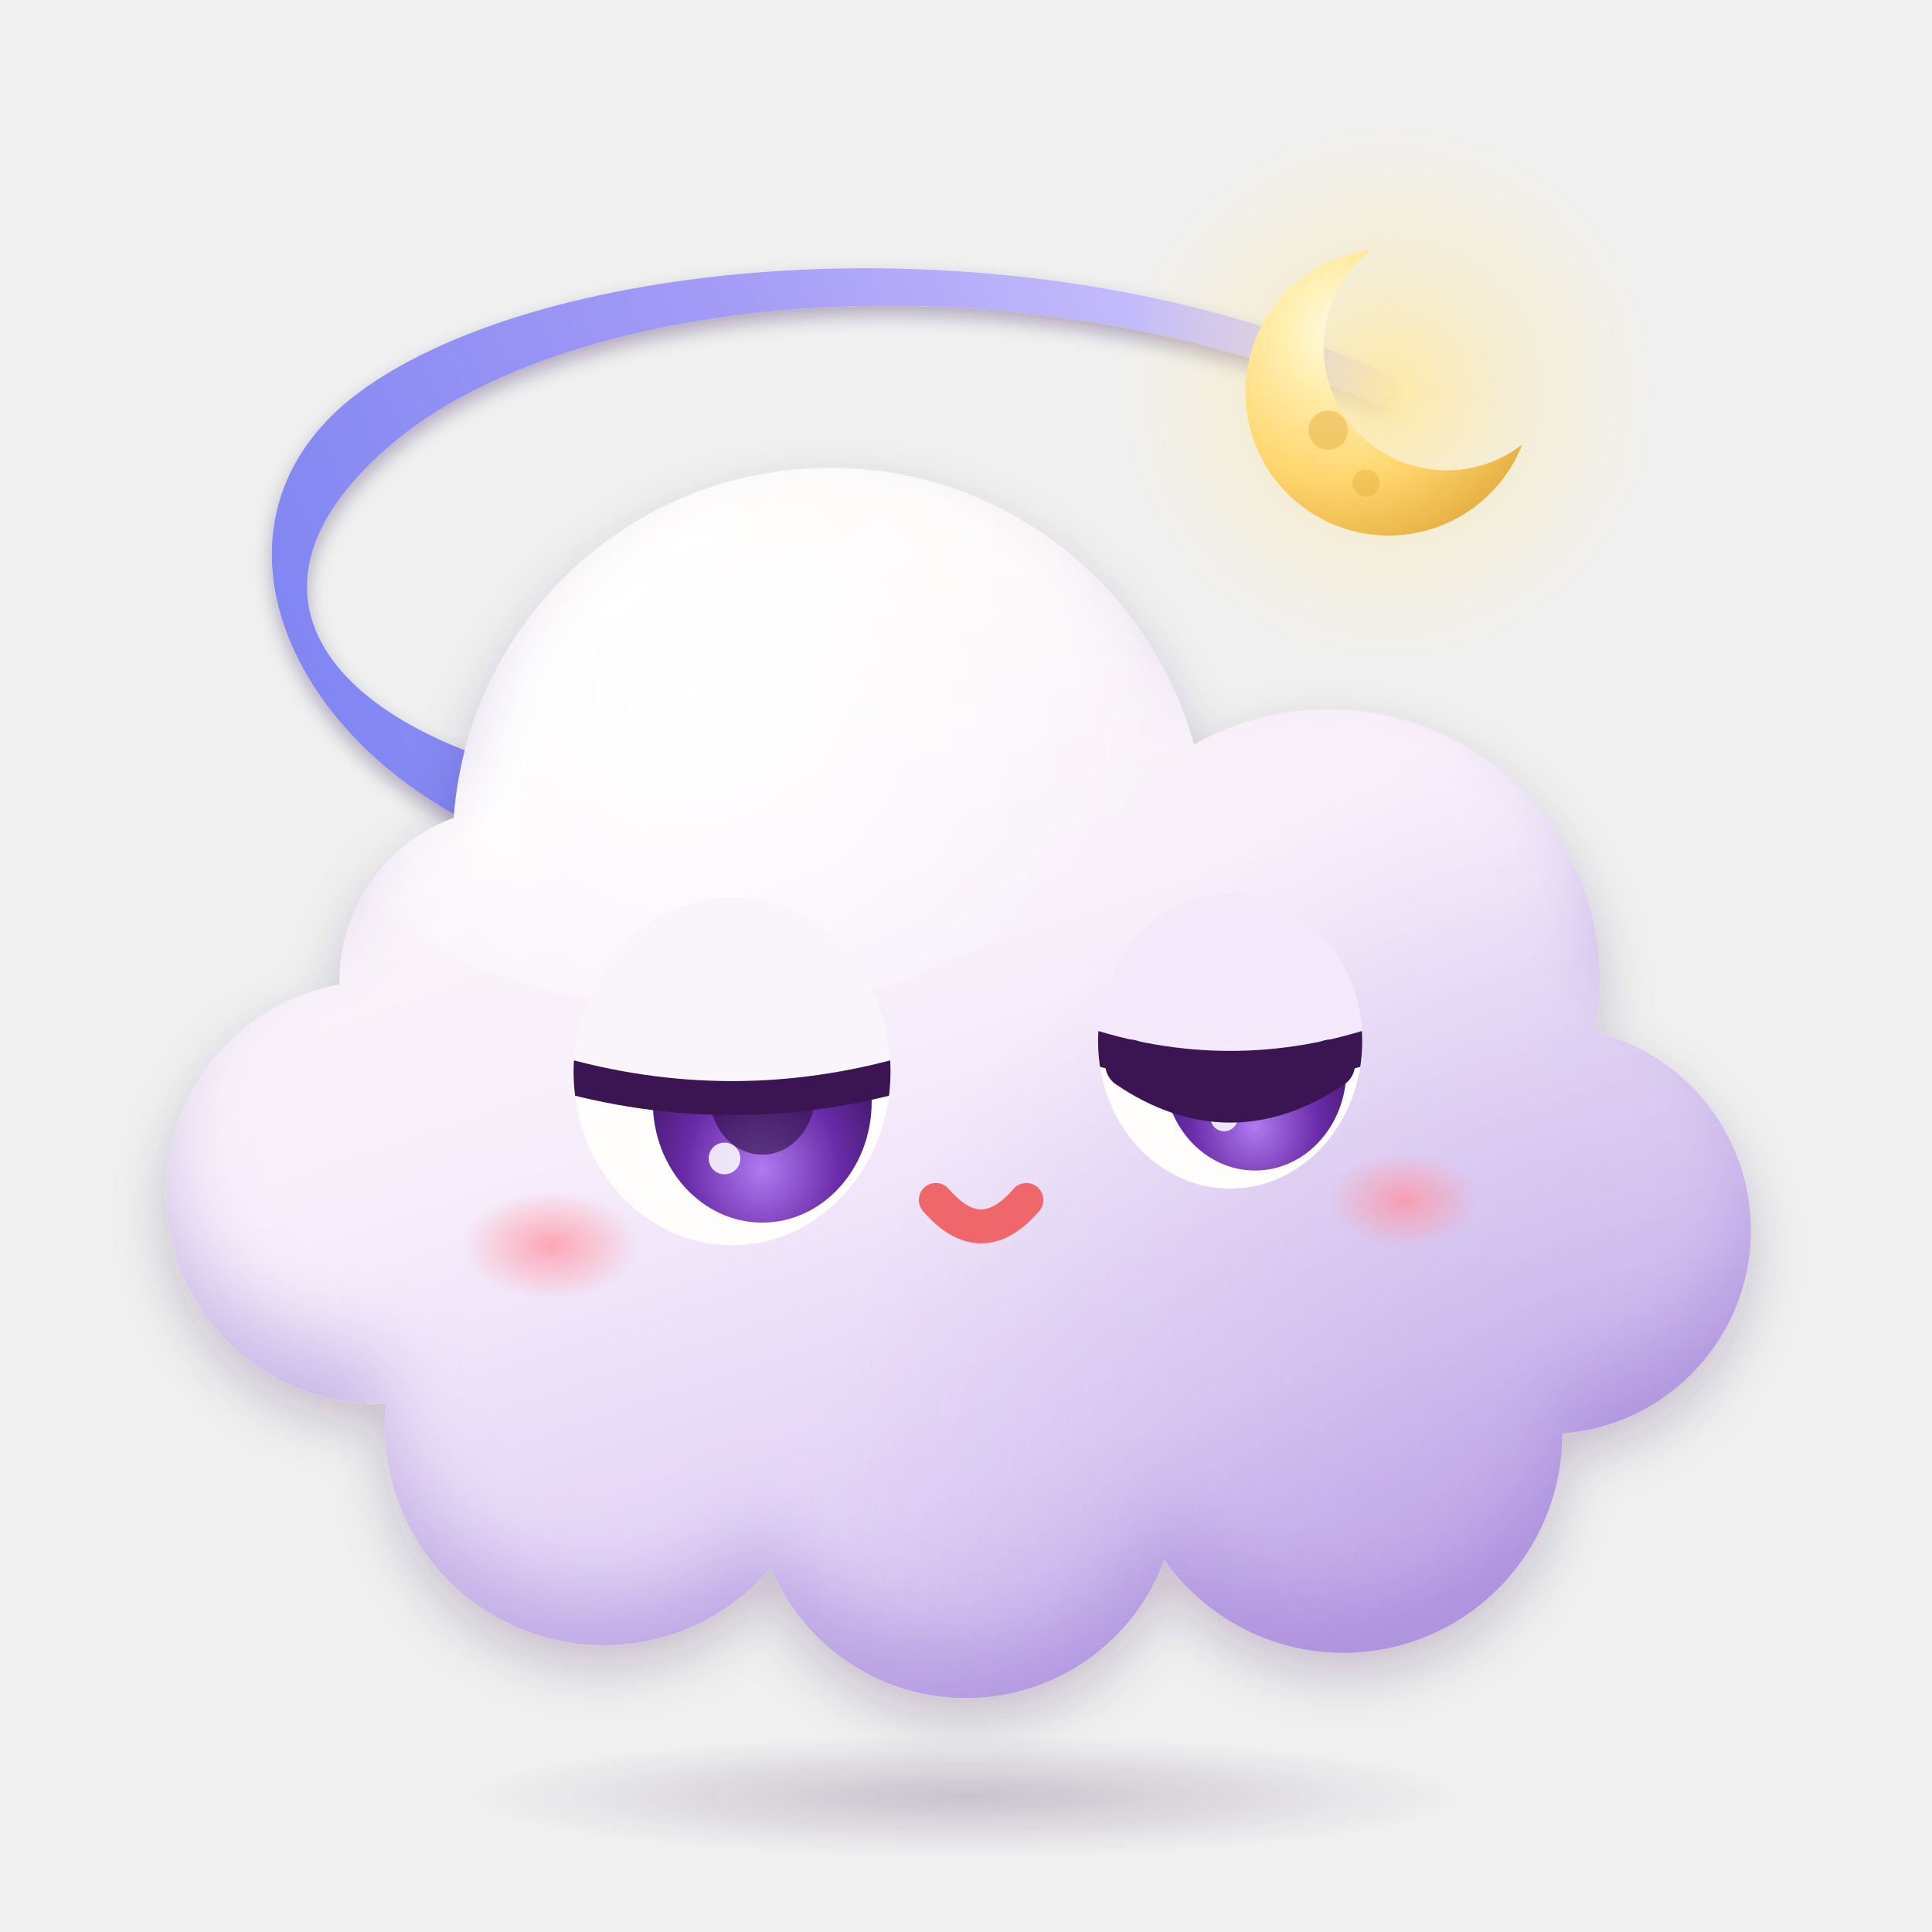
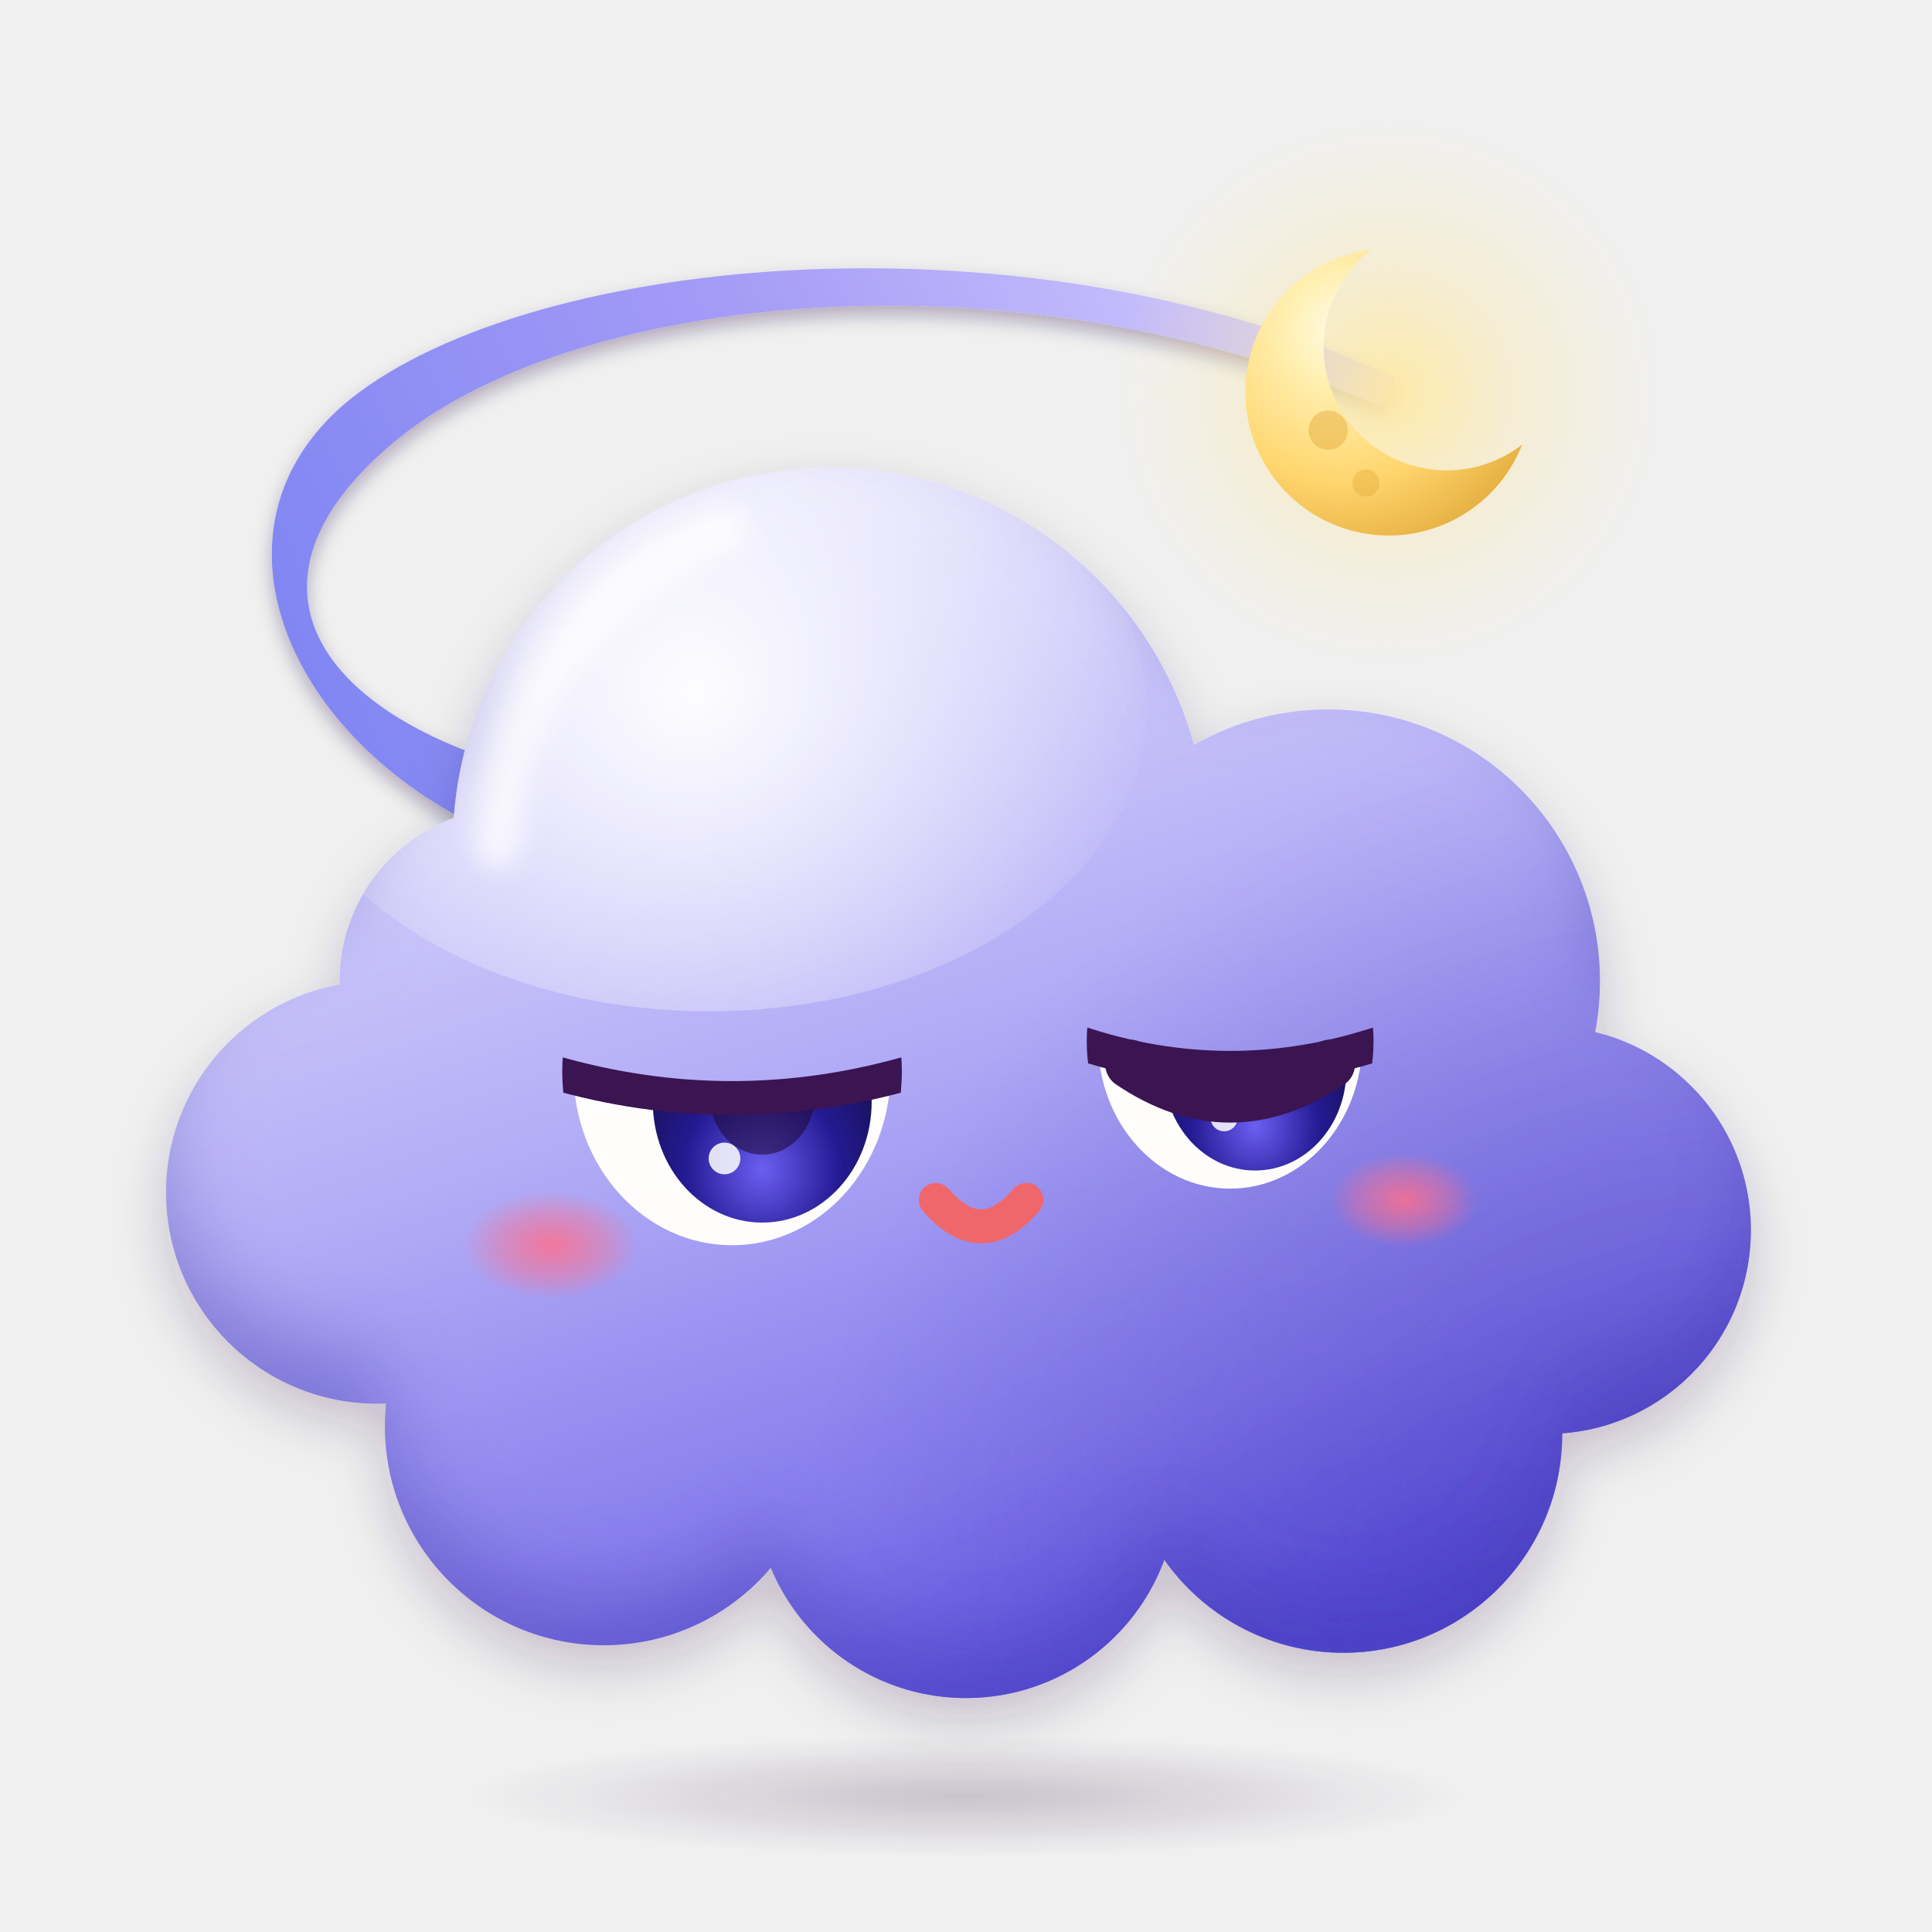
<svg xmlns="http://www.w3.org/2000/svg" viewBox="0 0 256 256" role="img" aria-labelledby="kcTitle">
  <style>
    .float{transform-origin:128px 200px;animation:kfloat 4s cubic-bezier(.45,0,.55,1) infinite}
    @keyframes kfloat{0%{transform:translate(0px,0px)}50%{transform:translate(0px,-4px)}100%{transform:translate(0px,0px)}}
    .groundB{transform-origin:128px 238px;animation:kgroundB 4s cubic-bezier(.45,0,.55,1) infinite}
    @keyframes kgroundB{0%{opacity:1;transform:scale(1,1)}50%{opacity:0.82;transform:scale(0.94,0.94)}100%{opacity:1;transform:scale(1,1)}}
    .hop{animation:khop 8s cubic-bezier(.45,0,.55,1) infinite}
    @keyframes khop{0%{transform:translate(0px,0px)}26.25%{transform:translate(0px,0px)}35%{transform:translate(0px,0px)}43.75%{transform:translate(0px,0px)}52.5%{transform:translate(0px,0px)}56.25%{transform:translate(0px,2px)}57%{transform:translate(0px,3px);animation-timing-function:cubic-bezier(.2,.75,.35,1)}58.75%{transform:translate(0px,-10px);animation-timing-function:cubic-bezier(.6,0,.85,.45)}61%{transform:translate(0px,0px);animation-timing-function:cubic-bezier(.2,.75,.35,1)}63.125%{transform:translate(0px,0px)}82.5%{transform:translate(0px,0px)}87.5%{transform:translate(0px,0px)}92.25%{transform:translate(0px,0px)}100%{transform:translate(0px,0px)}}
    .squash{transform-origin:128px 226px;animation:ksquash 8s cubic-bezier(.45,0,.55,1) infinite}
    @keyframes ksquash{0%{transform:scale(1,1)}26.25%{transform:scale(1,1)}35%{transform:scale(1.03,0.97)}43.75%{transform:scale(1,1)}52.5%{transform:scale(1.03,0.97)}56.25%{transform:scale(1.04,0.96)}57%{transform:scale(1.04,0.96);animation-timing-function:cubic-bezier(.2,.75,.35,1)}58.75%{transform:scale(0.95,1.07);animation-timing-function:cubic-bezier(.6,0,.85,.45)}61%{transform:scale(1.05,0.95);animation-timing-function:cubic-bezier(.2,.75,.35,1)}63.125%{transform:scale(1,1)}82.5%{transform:scale(1,1)}87.5%{transform:scale(0.97,1.05)}92.25%{transform:scale(1,1)}100%{transform:scale(1,1)}}
    .groundA{transform-origin:128px 238px;animation:kgroundA 8s cubic-bezier(.45,0,.55,1) infinite}
    @keyframes kgroundA{0%{opacity:1;transform:scale(1,1)}26.25%{opacity:1;transform:scale(1,1)}35%{opacity:1;transform:scale(1.03,1.03)}43.75%{opacity:1;transform:scale(1,1)}52.5%{opacity:1;transform:scale(1.03,1.03)}56.25%{opacity:1;transform:scale(1.04,1.04)}57%{opacity:1;transform:scale(1.04,1.04);animation-timing-function:cubic-bezier(.2,.75,.35,1)}58.75%{opacity:0.817;transform:scale(0.893,0.893);animation-timing-function:cubic-bezier(.6,0,.85,.45)}61%{opacity:1;transform:scale(1.05,1.05);animation-timing-function:cubic-bezier(.2,.75,.35,1)}63.125%{opacity:1;transform:scale(1,1)}82.5%{opacity:1;transform:scale(1,1)}87.5%{opacity:1;transform:scale(0.97,0.97)}92.25%{opacity:1;transform:scale(1,1)}100%{opacity:1;transform:scale(1,1)}}
    .tilt{transform-origin:128px 160px;animation:ktilt 8s cubic-bezier(.45,0,.55,1) infinite}
    @keyframes ktilt{0%{transform:rotate(0deg)}12.5%{transform:rotate(0deg)}26.25%{transform:rotate(7deg)}52.5%{transform:rotate(7deg)}55.625%{transform:rotate(9.5deg)}57%{transform:rotate(9deg)}59%{transform:rotate(-3deg)}62.5%{transform:rotate(0deg)}82.5%{transform:rotate(0deg)}87.5%{transform:rotate(-4deg)}93.75%{transform:rotate(0deg)}100%{transform:rotate(0deg)}}
    .orbGlow{transform-origin:184px 52px;animation:korbGlow 8s cubic-bezier(.45,0,.55,1) infinite}
    @keyframes korbGlow{0%{opacity:0.5;transform:scale(1,1)}26.25%{opacity:0.35;transform:scale(0.9,0.9)}56.25%{opacity:0.3;transform:scale(0.88,0.88)}57.75%{opacity:1;transform:scale(1.4,1.4)}65%{opacity:0.55;transform:scale(1,1)}81.25%{opacity:0.5;transform:scale(1,1)}100%{opacity:0.5;transform:scale(1,1)}}
    .orbBall{transform-origin:184px 52px;animation:korbBall 8s cubic-bezier(.45,0,.55,1) infinite}
    @keyframes korbBall{0%{transform:rotate(0deg) scale(1,1)}26.25%{transform:rotate(0deg) scale(1,1)}40%{transform:rotate(-12deg) scale(1,1)}56.25%{transform:rotate(-8deg) scale(1,1)}57.75%{transform:rotate(6deg) scale(1.15,1.15)}60%{transform:rotate(0deg) scale(1,1)}100%{transform:rotate(0deg) scale(1,1)}}
    .z0{transform-origin:212px 114px;animation:kz0 8s linear infinite}
    @keyframes kz0{0%{opacity:0;transform:translate(0px,0px) scale(0.5,0.5)}28.75%{opacity:0;transform:translate(0px,0px) scale(0.5,0.5)}32.5%{opacity:1;transform:translate(3.2px,-11.6px) scale(0.63,0.63)}41.875%{opacity:1;transform:translate(11.2px,-40.6px) scale(0.955,0.955)}47.5%{opacity:0;transform:translate(16px,-58px) scale(1.15,1.15)}100%{opacity:0;transform:translate(0px,0px) scale(0.5,0.5)}}
    .z1{transform-origin:217px 110px;animation:kz1 8s linear infinite}
    @keyframes kz1{0%{opacity:0;transform:translate(0px,0px) scale(0.5,0.5)}35.625%{opacity:0;transform:translate(0px,0px) scale(0.5,0.5)}39.375%{opacity:1;transform:translate(3.2px,-11.6px) scale(0.63,0.63)}48.75%{opacity:1;transform:translate(11.2px,-40.6px) scale(0.955,0.955)}54.375%{opacity:0;transform:translate(16px,-58px) scale(1.15,1.15)}100%{opacity:0;transform:translate(0px,0px) scale(0.5,0.5)}}
    .z2{transform-origin:222px 106px;animation:kz2 8s linear infinite}
    @keyframes kz2{0%{opacity:0;transform:translate(0px,0px) scale(0.5,0.5)}42.5%{opacity:0;transform:translate(0px,0px) scale(0.5,0.5)}46.25%{opacity:1;transform:translate(3.2px,-11.6px) scale(0.63,0.63)}55.625%{opacity:1;transform:translate(11.2px,-40.6px) scale(0.955,0.955)}61.25%{opacity:0;transform:translate(16px,-58px) scale(1.15,1.15)}100%{opacity:0;transform:translate(0px,0px) scale(0.5,0.5)}}
    .lidL{animation:klidL 8s cubic-bezier(.45,0,.55,1) infinite}
    @keyframes klidL{0%{transform:translate(0px,23px)}11.25%{transform:translate(0px,25.3px)}20%{transform:translate(0px,33.1px)}25.625%{transform:translate(0px,39.1px)}26.5%{transform:translate(0px,46px)}56.875%{transform:translate(0px,46px)}57.5%{transform:translate(0px,0px)}65%{transform:translate(0px,0px)}67%{transform:translate(0px,10.1px)}67.875%{transform:translate(0px,46px)}69%{transform:translate(0px,11.5px)}76.25%{transform:translate(0px,13.8px)}81.875%{transform:translate(0px,23px)}100%{transform:translate(0px,23px)}}
+     .lidLP{animation:klidLP 8s cubic-bezier(.45,0,.55,1) infinite}
+     @keyframes klidLP{0%{transform:translate(0px,-23px)}11.25%{transform:translate(0px,-25.3px)}20%{transform:translate(0px,-33.1px)}25.625%{transform:translate(0px,-39.1px)}26.5%{transform:translate(0px,-46px)}56.875%{transform:translate(0px,-46px)}57.5%{transform:translate(0px,0px)}65%{transform:translate(0px,0px)}67%{transform:translate(0px,-10.1px)}67.875%{transform:translate(0px,-46px)}69%{transform:translate(0px,-11.5px)}76.25%{transform:translate(0px,-13.8px)}81.875%{transform:translate(0px,-23px)}100%{transform:translate(0px,-23px)}}
    .lidR{animation:klidR 8s cubic-bezier(.45,0,.55,1) infinite}
    @keyframes klidR{0%{transform:translate(0px,19.5px)}11.25%{transform:translate(0px,21.5px)}20%{transform:translate(0px,28.1px)}25.625%{transform:translate(0px,33.1px)}26.5%{transform:translate(0px,39px)}56.875%{transform:translate(0px,39px)}57.5%{transform:translate(0px,0px)}65%{transform:translate(0px,0px)}67%{transform:translate(0px,8.6px)}67.875%{transform:translate(0px,39px)}69%{transform:translate(0px,9.8px)}76.25%{transform:translate(0px,11.7px)}81.875%{transform:translate(0px,19.5px)}100%{transform:translate(0px,19.5px)}}
+     .lidRP{animation:klidRP 8s cubic-bezier(.45,0,.55,1) infinite}
+     @keyframes klidRP{0%{transform:translate(0px,-19.5px)}11.25%{transform:translate(0px,-21.5px)}20%{transform:translate(0px,-28.1px)}25.625%{transform:translate(0px,-33.1px)}26.5%{transform:translate(0px,-39px)}56.875%{transform:translate(0px,-39px)}57.5%{transform:translate(0px,0px)}65%{transform:translate(0px,0px)}67%{transform:translate(0px,-8.6px)}67.875%{transform:translate(0px,-39px)}69%{transform:translate(0px,-9.8px)}76.25%{transform:translate(0px,-11.7px)}81.875%{transform:translate(0px,-19.5px)}100%{transform:translate(0px,-19.5px)}}
    .eyeL{transform-origin:97px 142px;animation:keyeL 8s cubic-bezier(.45,0,.55,1) infinite}
    @keyframes keyeL{0%{opacity:1;transform:scale(1,1)}25.625%{opacity:1;transform:scale(1,1)}26.5%{opacity:0;transform:scale(1,1)}57.25%{opacity:0;transform:scale(1,1)}57.5%{opacity:1;transform:scale(1.15,1.15)}59.75%{opacity:1;transform:scale(1,1)}82.5%{opacity:1;transform:scale(1,1)}83.25%{opacity:0;transform:scale(1,1)}91.875%{opacity:0;transform:scale(1,1)}92.5%{opacity:1;transform:scale(1,1)}100%{opacity:1;transform:scale(1,1)}}
    .eyeR{transform-origin:163px 138px;animation:keyeR 8s cubic-bezier(.45,0,.55,1) infinite}
    @keyframes keyeR{0%{opacity:1;transform:scale(1,1)}25.625%{opacity:1;transform:scale(1,1)}26.5%{opacity:0;transform:scale(1,1)}57.25%{opacity:0;transform:scale(1,1)}57.5%{opacity:1;transform:scale(1.15,1.15)}59.75%{opacity:1;transform:scale(1,1)}82.5%{opacity:1;transform:scale(1,1)}83.25%{opacity:0;transform:scale(1,1)}91.875%{opacity:0;transform:scale(1,1)}92.5%{opacity:1;transform:scale(1,1)}100%{opacity:1;transform:scale(1,1)}}
    .shutL{animation:kshutL 8s cubic-bezier(.45,0,.55,1) infinite}
    @keyframes kshutL{0%{opacity:0}25.75%{opacity:0}26.5%{opacity:1}57%{opacity:1}57.5%{opacity:0}82.5%{opacity:0}83.25%{opacity:1}92%{opacity:1}92.5%{opacity:0}100%{opacity:0}}
    .shutR{animation:kshutR 8s cubic-bezier(.45,0,.55,1) infinite}
    @keyframes kshutR{0%{opacity:0}25.75%{opacity:0}26.5%{opacity:1}57%{opacity:1}57.5%{opacity:0}82.5%{opacity:0}83.25%{opacity:1}92%{opacity:1}92.5%{opacity:0}100%{opacity:0}}
    .iris{animation:kiris 8s cubic-bezier(.45,0,.55,1) infinite}
    @keyframes kiris{0%{transform:translate(0px,3px)}57.25%{transform:translate(0px,3px)}57.5%{transform:translate(0px,-1px)}60%{transform:translate(0px,-1px)}61.875%{transform:translate(-6px,0px)}64.375%{transform:translate(-6px,0px)}66.25%{transform:translate(5px,0px)}70%{transform:translate(5px,0px)}73.125%{transform:translate(0px,2px)}81.25%{transform:translate(0px,3px)}100%{transform:translate(0px,3px)}}
    .smile{transform-origin:130px 163px;animation:ksmile 8s cubic-bezier(.45,0,.55,1) infinite}
    @keyframes ksmile{0%{opacity:1;transform:scale(1,1)}26.875%{opacity:1;transform:scale(1,1)}27.875%{opacity:0;transform:scale(1,1)}65%{opacity:0;transform:scale(1,1)}66%{opacity:1;transform:scale(1,1)}81.875%{opacity:1;transform:scale(1,1)}82.875%{opacity:0;transform:scale(1,1)}92.5%{opacity:0;transform:scale(1,1)}93.5%{opacity:1;transform:scale(1,1)}100%{opacity:1;transform:scale(1,1)}}
    .snore{transform-origin:130px 163px;animation:ksnore 8s cubic-bezier(.45,0,.55,1) infinite}
    @keyframes ksnore{0%{opacity:0;transform:scale(1,1)}27.5%{opacity:0;transform:scale(1,1)}28.75%{opacity:1;transform:scale(1,1)}36.25%{opacity:1;transform:scale(1.3,1.3)}45%{opacity:1;transform:scale(0.9,0.9)}53.75%{opacity:1;transform:scale(1.25,1.25)}56.875%{opacity:1;transform:scale(1.25,1.25)}57.5%{opacity:0;transform:scale(1,1)}100%{opacity:0;transform:scale(1,1)}}
    .gasp{transform-origin:130px 164px;animation:kgasp 8s cubic-bezier(.45,0,.55,1) infinite}
    @keyframes kgasp{0%{opacity:0;transform:scale(0.4,0.4)}57.25%{opacity:0;transform:scale(0.4,0.4)}58%{opacity:1;transform:scale(1.1,1.1)}59.25%{opacity:1;transform:scale(1,1)}63.75%{opacity:1;transform:scale(1,1)}65%{opacity:0;transform:scale(0.4,0.4)}100%{opacity:0;transform:scale(0.4,0.4)}}
    .yawn{transform-origin:130px 162px;animation:kyawn 8s cubic-bezier(.45,0,.55,1) infinite}
    @keyframes kyawn{0%{opacity:0;transform:scale(0.6,0.3)}82.5%{opacity:0;transform:scale(0.6,0.3)}84.375%{opacity:1;transform:scale(0.9,0.7)}88.125%{opacity:1;transform:scale(1.05,1.15)}91.25%{opacity:1;transform:scale(1,1)}92.75%{opacity:0;transform:scale(0.6,0.3)}100%{opacity:0;transform:scale(0.6,0.3)}}
    .sweat{transform-origin:203px 100px;animation:ksweat 8s cubic-bezier(.45,0,.55,1) infinite}
    @keyframes ksweat{0%{opacity:0;transform:translate(0px,0px)}57.75%{opacity:0;transform:translate(0px,0px)}58.75%{opacity:1;transform:translate(0px,0px)}65%{opacity:1;transform:translate(0px,10px)}67.5%{opacity:0;transform:translate(0px,14px)}100%{opacity:0;transform:translate(0px,0px)}}
    @media (prefers-reduced-motion: reduce){*{animation:none!important}.moving{display:none}.still{display:inline}}
    .still{display:none}
  </style>
  <defs>
    <linearGradient id="kcBody" gradientUnits="userSpaceOnUse" x1="96" y1="62" x2="150" y2="226">
-       <stop offset="0" stop-color="#FFFCF8" />
-       <stop offset=".46" stop-color="#F7EEFB" />
-       <stop offset=".8" stop-color="#E2D2F6" />
-       <stop offset="1" stop-color="#C9B1EC" />
+       <stop offset="0" stop-color="#E4E2FD" />
+       <stop offset=".46" stop-color="#B2ACF6" />
+       <stop offset=".8" stop-color="#8379EC" />
+       <stop offset="1" stop-color="#594DE0" />
    </linearGradient>
    <radialGradient id="kcShade" gradientUnits="userSpaceOnUse" cx="226" cy="214" r="120">
-       <stop offset="0" stop-color="#A88BDB" stop-opacity=".5" />
-       <stop offset="1" stop-color="#A88BDB" stop-opacity="0" />
+       <stop offset="0" stop-color="#3E34B2" stop-opacity=".5" />
+       <stop offset="1" stop-color="#3E34B2" stop-opacity="0" />
    </radialGradient>
    <radialGradient id="kcSheen" gradientUnits="userSpaceOnUse" cx="92" cy="92" r="62">
      <stop offset="0" stop-color="#FFFFFF" stop-opacity=".95" />
      <stop offset="1" stop-color="#FFFFFF" stop-opacity="0" />
    </radialGradient>
    <radialGradient id="kcGround">
      <stop offset="0" stop-color="#2B0E42" stop-opacity=".2" />
      <stop offset="1" stop-color="#2B0E42" stop-opacity="0" />
    </radialGradient>
    <radialGradient id="kcCheek">
-       <stop offset="0" stop-color="#FF8F9E" stop-opacity=".75" />
-       <stop offset=".6" stop-color="#FF9AA6" stop-opacity=".35" />
-       <stop offset="1" stop-color="#FF9AA6" stop-opacity="0" />
+       <stop offset="0" stop-color="#FF6F8C" stop-opacity=".85" />
+       <stop offset=".6" stop-color="#FF6F8C" stop-opacity=".4" />
+       <stop offset="1" stop-color="#FF6F8C" stop-opacity="0" />
    </radialGradient>
    <linearGradient id="kcSclera" x1="0" y1="0" x2="0" y2="1">
-       <stop offset="0" stop-color="#E9DDF6" />
+       <stop offset="0" stop-color="#E4E2F8" />
      <stop offset=".38" stop-color="#FFFFFF" />
      <stop offset="1" stop-color="#FFFDFB" />
    </linearGradient>
    <radialGradient id="kcIris" cx=".5" cy=".78" r=".78">
-       <stop offset="0" stop-color="#B07AF0" />
-       <stop offset=".45" stop-color="#6A2BA8" />
-       <stop offset="1" stop-color="#2A0C40" />
+       <stop offset="0" stop-color="#6B5FF2" />
+       <stop offset=".45" stop-color="#241A93" />
+       <stop offset="1" stop-color="#0F0C31" />
    </radialGradient>
    <linearGradient id="kcTail" gradientUnits="userSpaceOnUse" x1="40" y1="112" x2="190" y2="44">
      <stop offset="0" stop-color="#7C83F2" />
      <stop offset=".5" stop-color="#A59CF6" />
      <stop offset="1" stop-color="#D9D2FF" />
    </linearGradient>
    <radialGradient id="kcOrb" cx=".34" cy=".28" r=".85">
      <stop offset="0" stop-color="#FFFBE6" />
      <stop offset=".22" stop-color="#FFF0B3" />
      <stop offset=".62" stop-color="#FFD66E" />
      <stop offset="1" stop-color="#E2A93A" />
    </radialGradient>
    <radialGradient id="kcGlow">
      <stop offset="0" stop-color="#FFE9A0" stop-opacity=".9" />
      <stop offset=".45" stop-color="#FFE9A0" stop-opacity=".35" />
      <stop offset="1" stop-color="#FFE9A0" stop-opacity="0" />
    </radialGradient>
    <filter id="kcLift" x="-15%" y="-15%" width="130%" height="140%">
      <feDropShadow dx="0" dy="3" stdDeviation="3.5" flood-color="#2B0E42" flood-opacity=".2" />
    </filter>
    <filter id="kcPuff" x="-5%" y="-5%" width="110%" height="110%">
      <feOffset in="SourceAlpha" dy="-7" result="up" />
      <feGaussianBlur in="up" stdDeviation="5" result="upBlur" />
      <feComposite in="SourceAlpha" in2="upBlur" operator="out" result="rim" />
-       <feFlood flood-color="#9C7DD6" flood-opacity=".5" />
+       <feFlood flood-color="#473DB8" flood-opacity=".5" />
      <feComposite in2="rim" operator="in" result="shade" />
      <feMerge>
        <feMergeNode in="SourceGraphic" />
        <feMergeNode in="shade" />
      </feMerge>
    </filter>
    <filter id="kcEdge" x="-10%" y="-10%" width="120%" height="125%">
      <feDropShadow dx="0" dy="1.2" stdDeviation="1.2" flood-color="#2B0E42" flood-opacity=".3" />
    </filter>
    <filter id="kcSoft" x="-50%" y="-50%" width="200%" height="200%">
      <feGaussianBlur stdDeviation="1.6" />
    </filter>
    <clipPath id="kcCloud">
      <circle cx="110" cy="112" r="50" />
      <circle cx="176" cy="130" r="36" />
      <circle cx="205" cy="163" r="27" />
      <circle cx="178" cy="190" r="29" />
      <circle cx="128" cy="197" r="28" />
      <circle cx="80" cy="189" r="29" />
      <circle cx="50" cy="158" r="28" />
      <circle cx="68" cy="130" r="23" />
      <ellipse cx="128" cy="158" rx="84" ry="44" />
    </clipPath>
    <clipPath id="kcEyeL">
      <ellipse cx="97" cy="142" rx="21" ry="23" />
    </clipPath>
    <clipPath id="kcEyeR">
      <ellipse cx="163" cy="138" rx="17.5" ry="19.5" />
+     </clipPath>
+     <clipPath id="kcEyeLLid">
+       <ellipse cx="97" cy="142" rx="22.5" ry="24.5" />
+     </clipPath>
+     <clipPath id="kcEyeRLid">
+       <ellipse cx="163" cy="138" rx="19.0" ry="21.0" />
    </clipPath>
    <clipPath id="kcMouth">
      <path d="M116 160Q130 164 144 160Q143.5 180 130 180Q116.5 180 116 160Z" />
    </clipPath>
  </defs>
  <g class="groundA">
    <g class="groundB">
      <ellipse cx="128" cy="238" rx="66" ry="8" fill="url(#kcGround)" />
    </g>
  </g>
  <g class="float">
    <g class="hop">
      <g class="tilt">
        <g class="moving">
          <path d="M82.8 104.8C44.8 99.2 27.9 79.4 51.6 59.1C75.2 38.6 134.9 32.5 183.1 53.9L184.9 50.1C137.1 27.5 70.8 33.4 46.4 52.9C22.1 72.6 43.2 108.8 81.2 115.2Z" fill="url(#kcTail)" filter="url(#kcEdge)">
            <animate attributeName="d" dur="8s" repeatCount="indefinite" calcMode="spline" keyTimes="0;0.15;0.263;0.375;0.475;0.562;0.578;0.606;0.637;0.675;0.775;0.875;1" keySplines=".45 0 .55 1;.45 0 .55 1;.45 0 .55 1;.45 0 .55 1;.45 0 .55 1;.45 0 .55 1;.45 0 .55 1;.45 0 .55 1;.45 0 .55 1;.45 0 .55 1;.45 0 .55 1;.45 0 .55 1" values="M82.8 104.8C44.8 99.2 27.9 79.4 51.6 59.1C75.2 38.6 134.9 32.5 183.1 53.9L184.9 50.1C137.1 27.5 70.8 33.4 46.4 52.9C22.1 72.6 43.2 108.8 81.2 115.2Z;M82.9 104.8C44.9 98.9 28 78.1 52.4 58.7C76.7 39 136.9 36.5 184 60.4L185.9 56.6C139.5 31.6 72.5 33.6 47.4 52.2C22.5 71.1 43.3 108.5 81.1 115.2Z;M83 104.8C45.1 98.2 28.6 75.6 54.2 57.7C79.6 39.6 140.2 43 185 70.9L187.2 67.4C143.1 38.4 75.8 33.9 49.6 51C23.5 68.3 43.3 107.8 81 115.2Z;M83 104.8C45.2 97.9 29 74.5 55.1 57.3C81 39.8 141.5 45.6 185.3 75.1L187.7 71.6C144.6 41.1 77.3 34 50.6 50.4C24.2 67 43.3 107.4 81 115.2Z;M83 104.8C45.1 98.2 28.6 75.6 54.2 57.7C79.6 39.6 140.2 43 185 70.9L187.2 67.4C143.1 38.4 75.8 33.9 49.6 51C23.5 68.3 43.3 107.8 81 115.2Z;M83 104.8C45.2 97.9 28.8 74.3 55 57.3C81.1 40 141.6 47.1 184.9 77.4L187.4 74C144.8 42.7 77.4 34.2 50.7 50.4C24.1 66.8 43.3 107.4 81 115.2Z;M82.5 104.8C44.2 101.2 27.3 86.8 46.7 62.3C65.9 37.7 119.6 13.5 171.9 20.8L172.5 16.6C120.4 8 60.6 33.4 40.4 57.2C20.3 81.1 43.2 110.8 81.5 115.2Z;M83 104.8C45.1 98.2 28.4 75.4 54.1 57.7C79.7 39.8 140.3 44.6 184.7 73.3L187 69.8C143.4 40 75.9 34.1 49.6 51C23.4 68 43.3 107.8 81 115.2Z;M82.8 104.8C44.6 99.7 27.7 81.4 50.4 59.9C72.8 38.2 131.3 26.7 181.1 44.3L182.6 40.3C133.2 21.5 68.2 33.1 44.8 53.9C21.6 74.8 43.2 109.3 81.2 115.2Z;M82.8 104.8C44.8 99.2 27.9 79.4 51.6 59.1C75.2 38.6 134.9 32.5 183.1 53.9L184.9 50.1C137.1 27.5 70.8 33.4 46.4 52.9C22.1 72.6 43.2 108.8 81.2 115.2Z;M82.8 104.8C44.7 99.5 27.8 80.7 50.8 59.6C73.6 38.3 132.6 28.6 181.9 47.5L183.4 43.6C134.6 23.5 69.1 33.2 45.3 53.5C21.8 74.1 43.2 109.1 81.2 115.2Z;M82.9 104.8C44.9 98.9 28 78.1 52.4 58.7C76.7 39 136.9 36.5 184 60.4L185.9 56.6C139.5 31.6 72.5 33.6 47.4 52.2C22.5 71.1 43.3 108.5 81.1 115.2Z;M82.8 104.8C44.8 99.2 27.9 79.4 51.6 59.1C75.2 38.6 134.9 32.5 183.1 53.9L184.9 50.1C137.1 27.5 70.8 33.4 46.4 52.9C22.1 72.6 43.2 108.8 81.2 115.2Z" />
          </path>
          <g>
            <animateTransform attributeName="transform" type="translate" dur="8s" repeatCount="indefinite" calcMode="spline" keyTimes="0;0.15;0.263;0.375;0.475;0.562;0.578;0.606;0.637;0.675;0.775;0.875;1" keySplines=".45 0 .55 1;.45 0 .55 1;.45 0 .55 1;.45 0 .55 1;.45 0 .55 1;.45 0 .55 1;.45 0 .55 1;.45 0 .55 1;.45 0 .55 1;.45 0 .55 1;.45 0 .55 1;.45 0 .55 1" values="0 0;1 6.5;2.1 17.2;2.5 21.3;2.1 17.2;2.1 23.7;-11.8 -33.3;1.8 19.5;-2.1 -9.7;0 0;-1.3 -6.5;1 6.5;0 0" />
            <circle class="orbGlow" cx="184" cy="52" r="36" fill="url(#kcGlow)" />
            <g class="orbBall">
              <path d="M201.7 58.9A19 19 0 1 1 181.7 33.1A16.3 16.3 0 0 0 201.7 58.9Z" fill="url(#kcOrb)" />
              <circle cx="176" cy="57" r="2.6" fill="#E2A93A" opacity=".45" />
              <circle cx="181" cy="64" r="1.8" fill="#E2A93A" opacity=".4" />
            </g>
          </g>
        </g>
        <g class="still">
          <path d="M82.8 104.8C44.8 99.2 27.9 79.4 51.6 59.1C75.2 38.6 134.9 32.5 183.1 53.9L184.9 50.1C137.1 27.5 70.8 33.4 46.4 52.9C22.1 72.6 43.2 108.8 81.2 115.2Z" fill="url(#kcTail)" filter="url(#kcEdge)" />
          <circle cx="184" cy="52" r="36" fill="url(#kcGlow)" />
          <g>
            <path d="M201.7 58.9A19 19 0 1 1 181.7 33.1A16.3 16.3 0 0 0 201.7 58.9Z" fill="url(#kcOrb)" />
            <circle cx="176" cy="57" r="2.6" fill="#E2A93A" opacity=".45" />
            <circle cx="181" cy="64" r="1.8" fill="#E2A93A" opacity=".4" />
          </g>
        </g>
        <g class="squash">
          <g filter="url(#kcLift)">
            <g filter="url(#kcPuff)">
              <g clip-path="url(#kcCloud)">
                <rect x="10" y="50" width="236" height="190" fill="url(#kcBody)" />
                <rect x="10" y="50" width="236" height="190" fill="url(#kcShade)" />
                <ellipse cx="94" cy="94" rx="58" ry="40" fill="url(#kcSheen)" />
                <path d="M66 112A46 46 0 0 1 96 70" fill="none" stroke="#FFFFFF" stroke-width="6" stroke-linecap="round" opacity=".7" filter="url(#kcSoft)" />
              </g>
            </g>
          </g>
          <ellipse class="cheekL" cx="73" cy="165" rx="11.7" ry="7.2" fill="url(#kcCheek)" />
          <ellipse class="cheekR" cx="186" cy="159" rx="9.9" ry="6.3" fill="url(#kcCheek)" />
          <g class="eyeL">
            <ellipse cx="97" cy="142" rx="21" ry="23" fill="url(#kcSclera)" />
            <g clip-path="url(#kcEyeL)">
              <g class="iris" transform="translate(0 3)">
                <ellipse cx="101" cy="143" rx="14.5" ry="16" fill="url(#kcIris)" />
                <ellipse cx="101" cy="142" rx="7" ry="8" fill="#1E0630" opacity=".55" />
                <circle cx="106" cy="136" r="4.8" fill="#FFFFFF" />
                <circle cx="96" cy="150.5" r="2.1" fill="#FFFFFF" opacity=".85" />
              </g>
+             </g>
+             <g clip-path="url(#kcEyeLLid)">
              <g class="lidL" transform="translate(0 23)">
-                 <path d="M73 67H121V119Q97 126 73 119Z" fill="#FAF4FB" />
+                 <clipPath id="lidLClip97">
+                   <path d="M73 67H121V119Q97 126 73 119Z" />
+                 </clipPath>
+                 <g clip-path="url(#lidLClip97)">
+                   <g class="lidLP" transform="translate(0 -23)">
+                     <rect x="72" y="57" width="50" height="122" fill="url(#kcBody)" />
+                     <rect x="72" y="57" width="50" height="122" fill="url(#kcShade)" />
+                     <ellipse cx="94" cy="94" rx="58" ry="40" fill="url(#kcSheen)" />
+                   </g>
+                 </g>
                <path d="M73 119Q97 126 121 119" fill="none" stroke="#3B1452" stroke-width="4.5" stroke-linecap="round" stroke-linejoin="round" />
              </g>
            </g>
          </g>
          <g class="eyeR">
            <ellipse cx="163" cy="138" rx="17.5" ry="19.5" fill="url(#kcSclera)" />
            <g clip-path="url(#kcEyeR)">
              <g class="iris" transform="translate(0 3)">
                <ellipse cx="166.3" cy="138.8" rx="12.1" ry="13.3" fill="url(#kcIris)" />
                <ellipse cx="166.3" cy="138" rx="5.8" ry="6.7" fill="#1E0630" opacity=".55" />
                <circle cx="170.5" cy="133" r="4" fill="#FFFFFF" />
                <circle cx="162.2" cy="145.1" r="1.8" fill="#FFFFFF" opacity=".85" />
              </g>
+             </g>
+             <g clip-path="url(#kcEyeRLid)">
              <g class="lidR" transform="translate(0 19.5)">
-                 <path d="M142.5 73.5H183.5V118.5Q163 125.5 142.5 118.5Z" fill="#F3E9FA" />
+                 <clipPath id="lidRClip163">
+                   <path d="M142.5 73.5H183.5V118.5Q163 125.5 142.5 118.5Z" />
+                 </clipPath>
+                 <g clip-path="url(#lidRClip163)">
+                   <g class="lidRP" transform="translate(0 -19.5)">
+                     <rect x="141.5" y="63.5" width="43" height="108" fill="url(#kcBody)" />
+                     <rect x="141.5" y="63.5" width="43" height="108" fill="url(#kcShade)" />
+                     <ellipse cx="94" cy="94" rx="58" ry="40" fill="url(#kcSheen)" />
+                   </g>
+                 </g>
                <path d="M142.5 118.5Q163 125.5 183.5 118.5" fill="none" stroke="#3B1452" stroke-width="4.5" stroke-linecap="round" stroke-linejoin="round" />
              </g>
            </g>
          </g>
          <path opacity="0" class="shutL" d="M81 145Q97 154 113 145" fill="none" stroke="#3B1452" stroke-width="6.5" stroke-linecap="round" stroke-linejoin="round" />
          <path class="shutR" d="M149.7 141Q163 150 176.3 141" fill="none" stroke="#3B1452" stroke-width="6.5" stroke-linecap="round" stroke-linejoin="round" />
          <path class="smile" d="M124 159Q130 166 136 159" fill="none" stroke="#F0676B" stroke-width="4.5" stroke-linecap="round" stroke-linejoin="round" />
          <ellipse opacity="0" class="snore" cx="130" cy="163" rx="3.5" ry="4" fill="#D9475E" />
          <g opacity="0" class="gasp">
            <ellipse cx="130" cy="164" rx="5" ry="6" fill="#D9475E" />
            <ellipse cx="130" cy="167.3" rx="3" ry="2" fill="#FF8F98" />
          </g>
          <g opacity="0" class="yawn">
            <ellipse cx="130" cy="166" rx="7.5" ry="10" fill="#D9475E" />
            <ellipse cx="130" cy="171.5" rx="4.5" ry="3.4" fill="#FF8F98" />
          </g>
        </g>
        <path opacity="0" class="sweat" d="M203 96C207.9 102.6 208.5 107 203 108.1C197.5 107 198.1 102.6 203 96Z" fill="#8FD3FF" />
        <g opacity="0" class="z0">
          <path d="M205 107H219L205 121H219" fill="none" stroke="#FFFFFF" stroke-width="7.2" stroke-linecap="round" stroke-linejoin="round" />
          <path d="M205 107H219L205 121H219" fill="none" stroke="#8C8FF5" stroke-width="4.2" stroke-linecap="round" stroke-linejoin="round" />
        </g>
        <g opacity="0" class="z1">
          <path d="M208.5 101.5H225.5L208.5 118.5H225.5" fill="none" stroke="#FFFFFF" stroke-width="8.1" stroke-linecap="round" stroke-linejoin="round" />
          <path d="M208.5 101.5H225.5L208.5 118.5H225.5" fill="none" stroke="#8C8FF5" stroke-width="5.1" stroke-linecap="round" stroke-linejoin="round" />
        </g>
        <g opacity="0" class="z2">
          <path d="M212 96H232L212 116H232" fill="none" stroke="#FFFFFF" stroke-width="9.0" stroke-linecap="round" stroke-linejoin="round" />
          <path d="M212 96H232L212 116H232" fill="none" stroke="#8C8FF5" stroke-width="6.0" stroke-linecap="round" stroke-linejoin="round" />
        </g>
      </g>
    </g>
  </g>
</svg>
